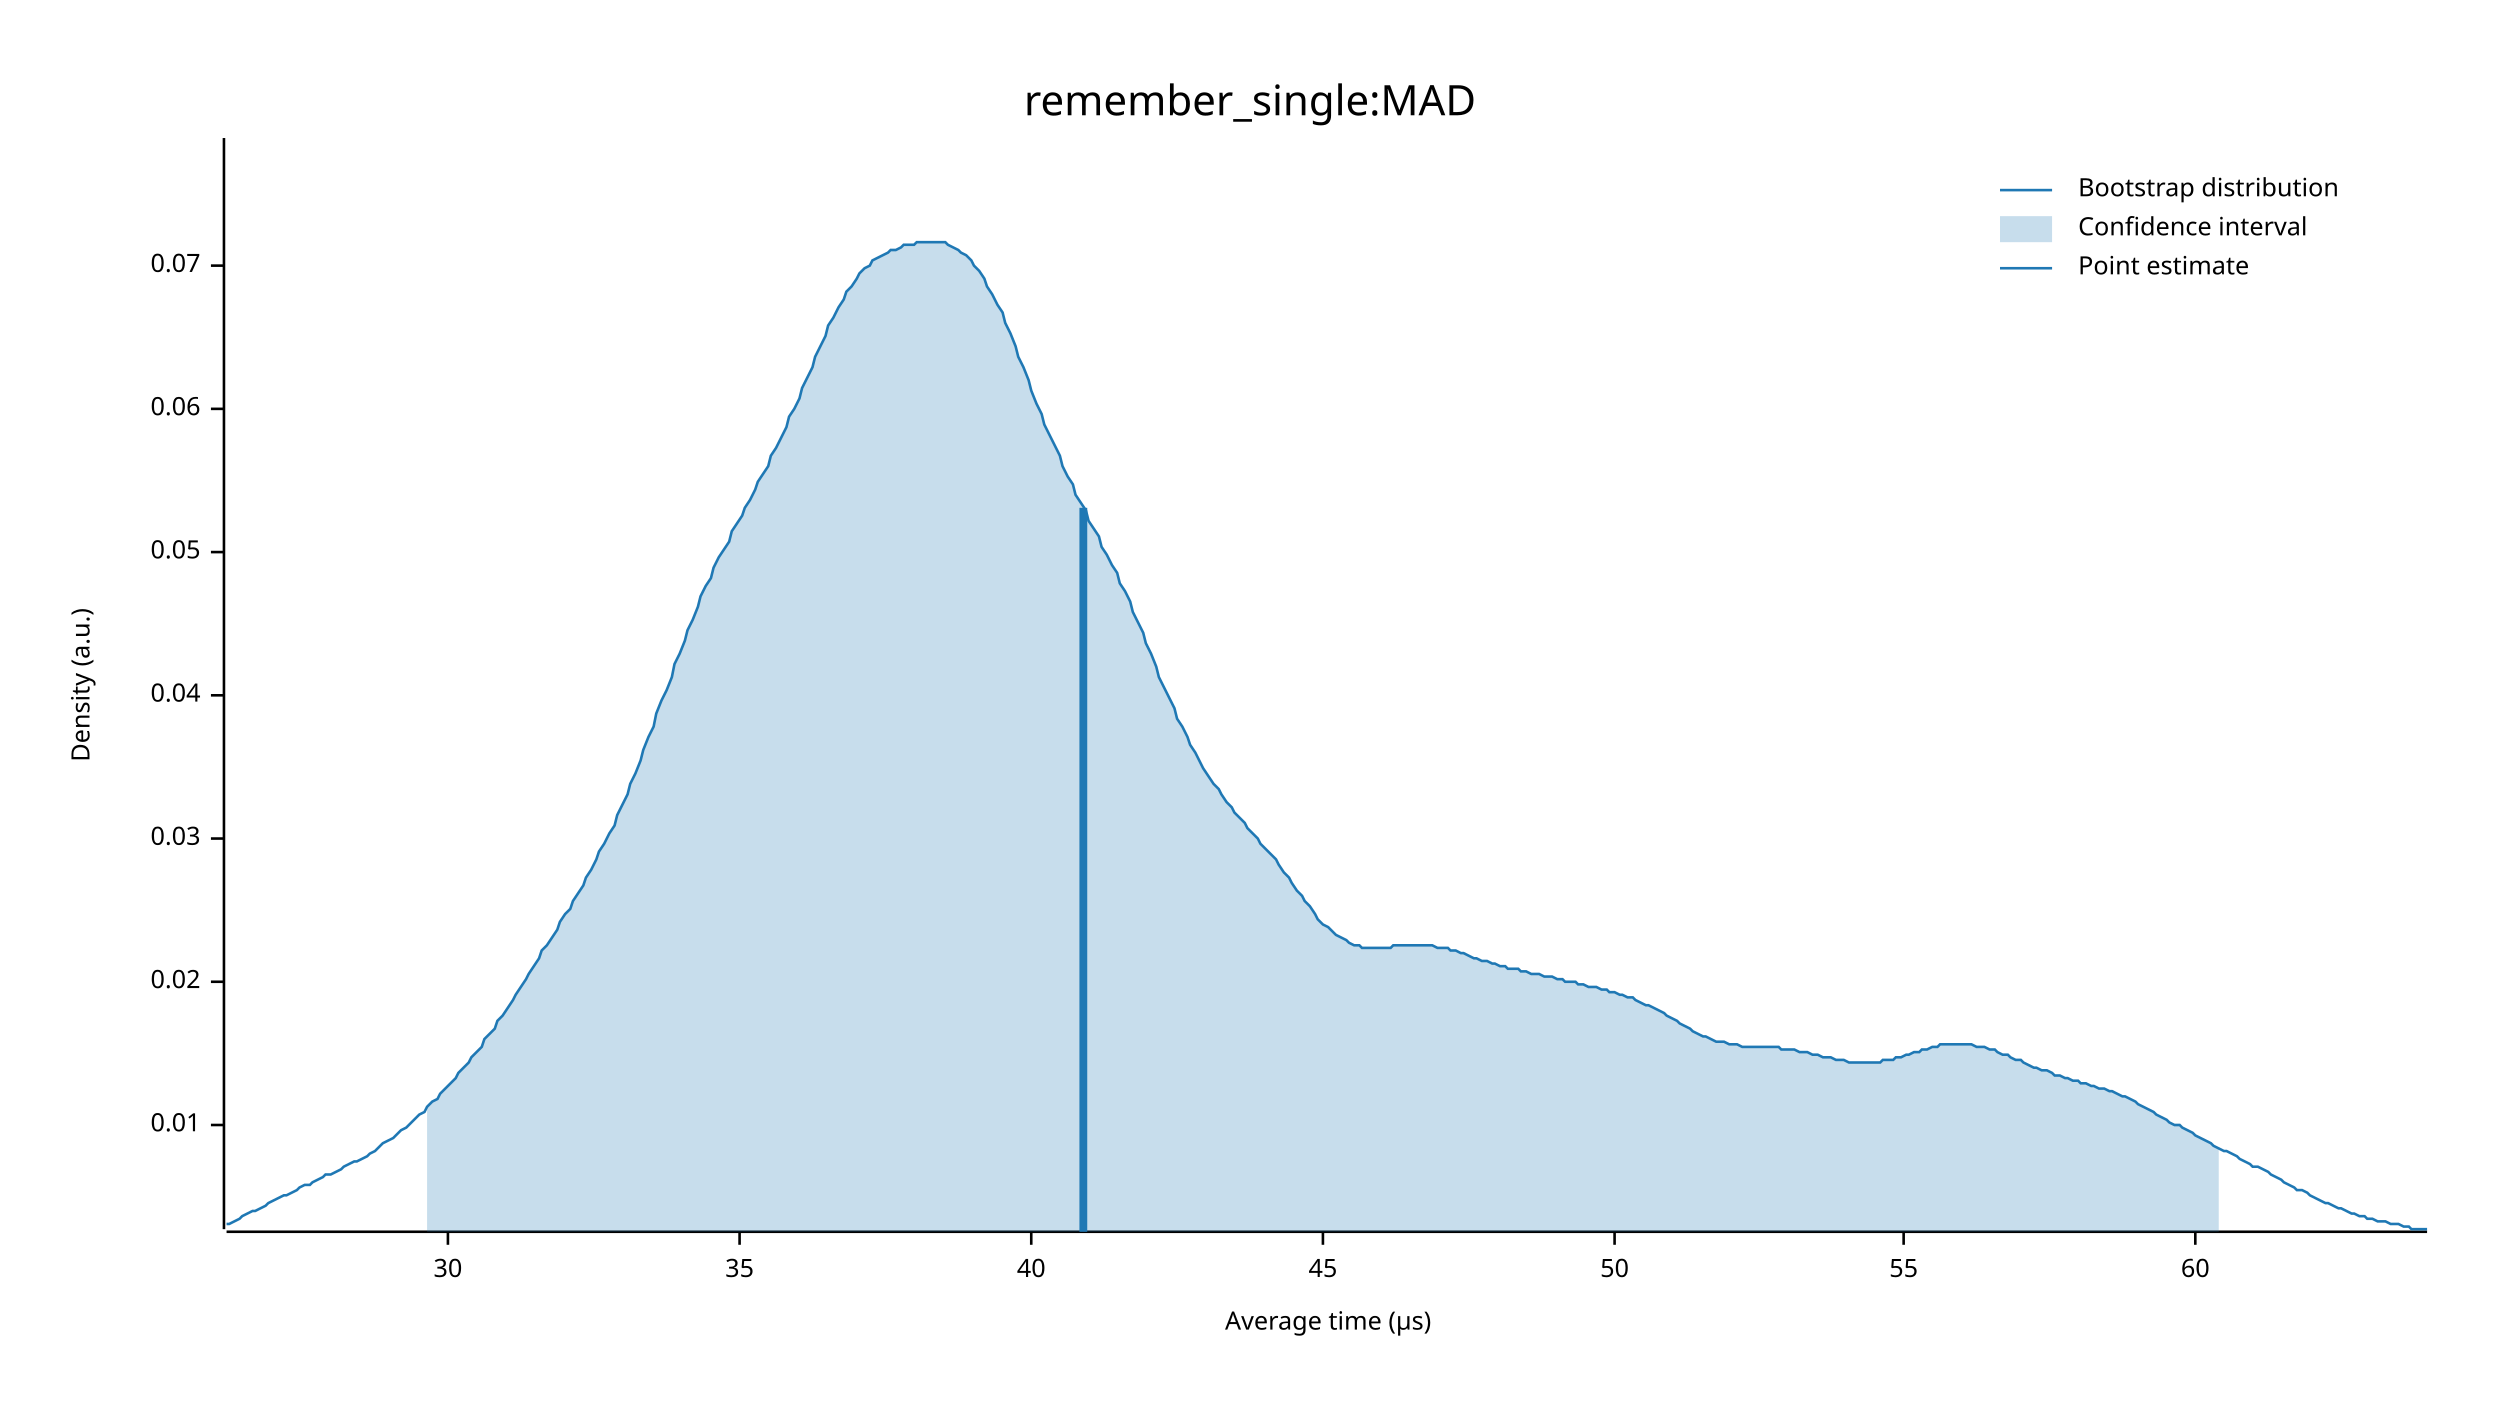
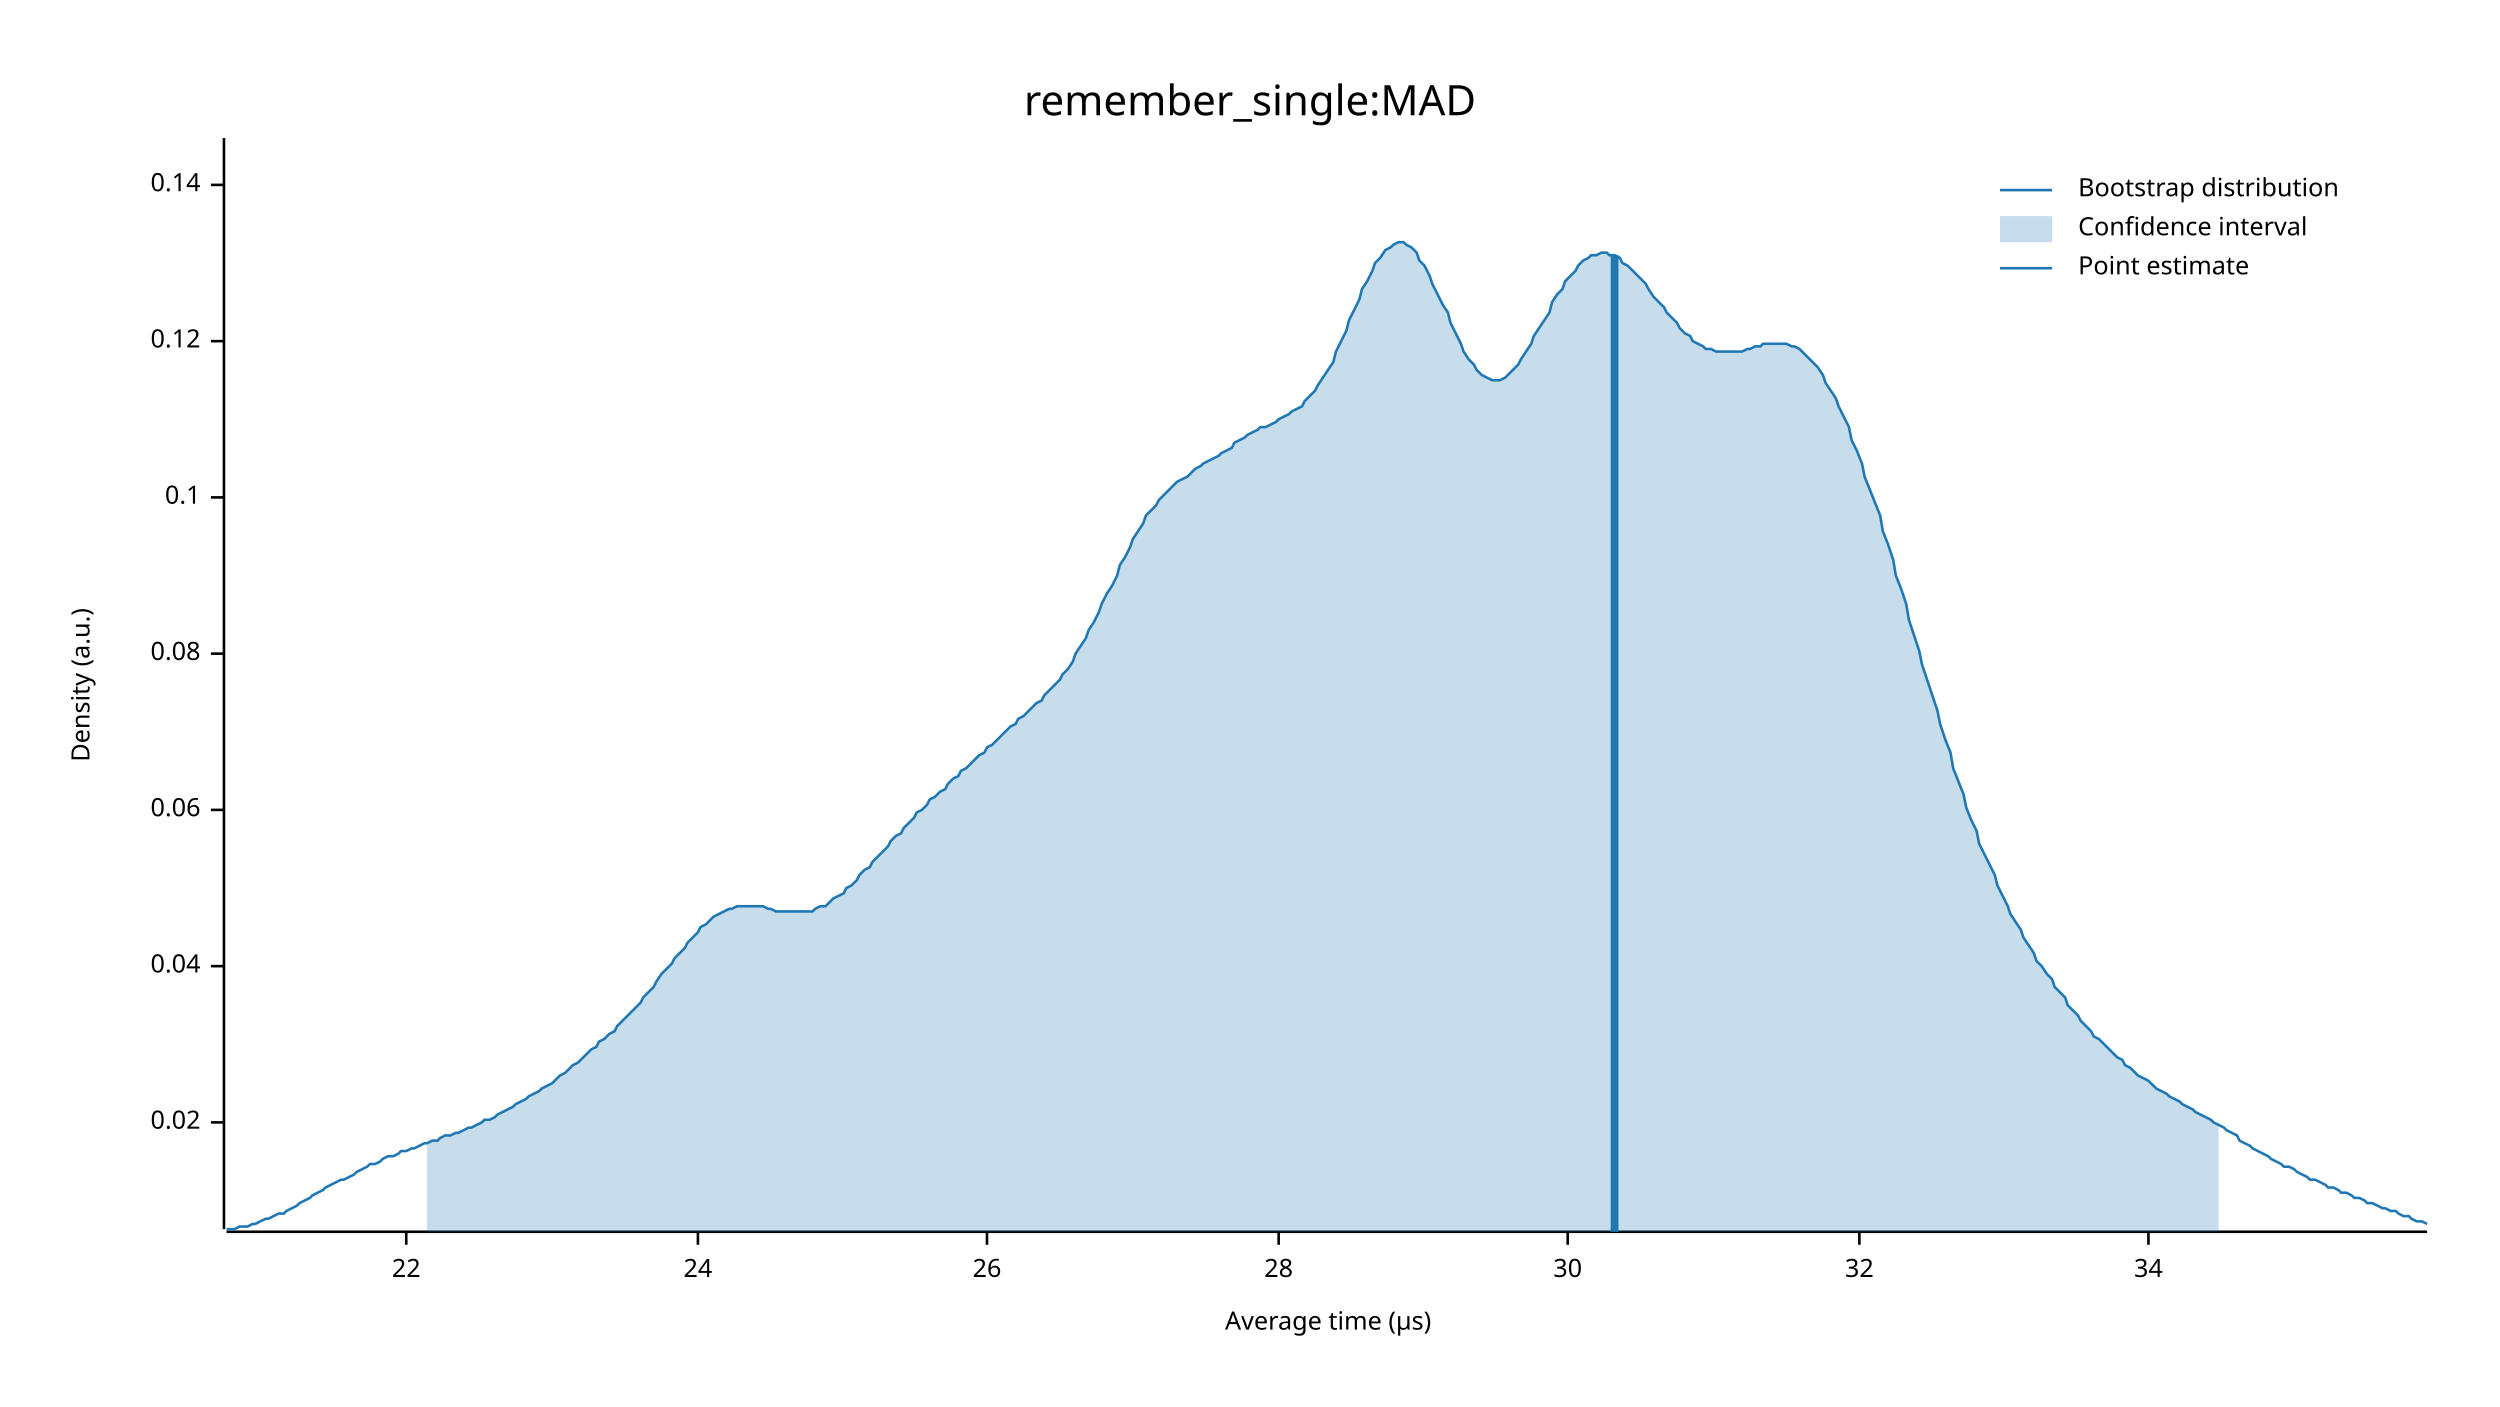
<svg xmlns="http://www.w3.org/2000/svg" width="960" height="540" viewBox="0 0 960 540">
  <text x="480" y="32" dy="0.76em" text-anchor="middle" font-family="sans-serif" font-size="16.129" opacity="1" fill="#000000">
remember_single:MAD
</text>
  <text x="27" y="263" dy="0.76em" text-anchor="middle" font-family="sans-serif" font-size="9.677" opacity="1" fill="#000000" transform="rotate(270, 27, 263)">
Density (a.u.)
</text>
  <text x="510" y="513" dy="-0.5ex" text-anchor="middle" font-family="sans-serif" font-size="9.677" opacity="1" fill="#000000">
Average time (µs)
</text>
  <polyline fill="none" opacity="1" stroke="#000000" stroke-width="1" points="86,53 86,472 " />
-   <text x="77" y="432" dy="0.5ex" text-anchor="end" font-family="sans-serif" font-size="9.677" opacity="1" fill="#000000">
- 0.01
- </text>
-   <polyline fill="none" opacity="1" stroke="#000000" stroke-width="1" points="81,432 86,432 " />
-   <text x="77" y="377" dy="0.5ex" text-anchor="end" font-family="sans-serif" font-size="9.677" opacity="1" fill="#000000">
+   <text x="77" y="431" dy="0.5ex" text-anchor="end" font-family="sans-serif" font-size="9.677" opacity="1" fill="#000000">
0.02
</text>
-   <polyline fill="none" opacity="1" stroke="#000000" stroke-width="1" points="81,377 86,377 " />
-   <text x="77" y="322" dy="0.5ex" text-anchor="end" font-family="sans-serif" font-size="9.677" opacity="1" fill="#000000">
- 0.03
- </text>
-   <polyline fill="none" opacity="1" stroke="#000000" stroke-width="1" points="81,322 86,322 " />
-   <text x="77" y="267" dy="0.5ex" text-anchor="end" font-family="sans-serif" font-size="9.677" opacity="1" fill="#000000">
+   <polyline fill="none" opacity="1" stroke="#000000" stroke-width="1" points="81,431 86,431 " />
+   <text x="77" y="371" dy="0.5ex" text-anchor="end" font-family="sans-serif" font-size="9.677" opacity="1" fill="#000000">
0.04
</text>
-   <polyline fill="none" opacity="1" stroke="#000000" stroke-width="1" points="81,267 86,267 " />
-   <text x="77" y="212" dy="0.5ex" text-anchor="end" font-family="sans-serif" font-size="9.677" opacity="1" fill="#000000">
- 0.05
- </text>
-   <polyline fill="none" opacity="1" stroke="#000000" stroke-width="1" points="81,212 86,212 " />
-   <text x="77" y="157" dy="0.5ex" text-anchor="end" font-family="sans-serif" font-size="9.677" opacity="1" fill="#000000">
+   <polyline fill="none" opacity="1" stroke="#000000" stroke-width="1" points="81,371 86,371 " />
+   <text x="77" y="311" dy="0.5ex" text-anchor="end" font-family="sans-serif" font-size="9.677" opacity="1" fill="#000000">
0.06
</text>
-   <polyline fill="none" opacity="1" stroke="#000000" stroke-width="1" points="81,157 86,157 " />
-   <text x="77" y="102" dy="0.5ex" text-anchor="end" font-family="sans-serif" font-size="9.677" opacity="1" fill="#000000">
- 0.07
+   <polyline fill="none" opacity="1" stroke="#000000" stroke-width="1" points="81,311 86,311 " />
+   <text x="77" y="251" dy="0.5ex" text-anchor="end" font-family="sans-serif" font-size="9.677" opacity="1" fill="#000000">
+ 0.08
</text>
-   <polyline fill="none" opacity="1" stroke="#000000" stroke-width="1" points="81,102 86,102 " />
+   <polyline fill="none" opacity="1" stroke="#000000" stroke-width="1" points="81,251 86,251 " />
+   <text x="77" y="191" dy="0.5ex" text-anchor="end" font-family="sans-serif" font-size="9.677" opacity="1" fill="#000000">
+ 0.1
+ </text>
+   <polyline fill="none" opacity="1" stroke="#000000" stroke-width="1" points="81,191 86,191 " />
+   <text x="77" y="131" dy="0.5ex" text-anchor="end" font-family="sans-serif" font-size="9.677" opacity="1" fill="#000000">
+ 0.12
+ </text>
+   <polyline fill="none" opacity="1" stroke="#000000" stroke-width="1" points="81,131 86,131 " />
+   <text x="77" y="71" dy="0.5ex" text-anchor="end" font-family="sans-serif" font-size="9.677" opacity="1" fill="#000000">
+ 0.14
+ </text>
+   <polyline fill="none" opacity="1" stroke="#000000" stroke-width="1" points="81,71 86,71 " />
  <polyline fill="none" opacity="1" stroke="#000000" stroke-width="1" points="87,473 932,473 " />
-   <text x="172" y="483" dy="0.76em" text-anchor="middle" font-family="sans-serif" font-size="9.677" opacity="1" fill="#000000">
+   <text x="156" y="483" dy="0.76em" text-anchor="middle" font-family="sans-serif" font-size="9.677" opacity="1" fill="#000000">
+ 22
+ </text>
+   <polyline fill="none" opacity="1" stroke="#000000" stroke-width="1" points="156,473 156,478 " />
+   <text x="268" y="483" dy="0.76em" text-anchor="middle" font-family="sans-serif" font-size="9.677" opacity="1" fill="#000000">
+ 24
+ </text>
+   <polyline fill="none" opacity="1" stroke="#000000" stroke-width="1" points="268,473 268,478 " />
+   <text x="379" y="483" dy="0.76em" text-anchor="middle" font-family="sans-serif" font-size="9.677" opacity="1" fill="#000000">
+ 26
+ </text>
+   <polyline fill="none" opacity="1" stroke="#000000" stroke-width="1" points="379,473 379,478 " />
+   <text x="491" y="483" dy="0.76em" text-anchor="middle" font-family="sans-serif" font-size="9.677" opacity="1" fill="#000000">
+ 28
+ </text>
+   <polyline fill="none" opacity="1" stroke="#000000" stroke-width="1" points="491,473 491,478 " />
+   <text x="602" y="483" dy="0.76em" text-anchor="middle" font-family="sans-serif" font-size="9.677" opacity="1" fill="#000000">
30
</text>
-   <polyline fill="none" opacity="1" stroke="#000000" stroke-width="1" points="172,473 172,478 " />
-   <text x="284" y="483" dy="0.76em" text-anchor="middle" font-family="sans-serif" font-size="9.677" opacity="1" fill="#000000">
- 35
+   <polyline fill="none" opacity="1" stroke="#000000" stroke-width="1" points="602,473 602,478 " />
+   <text x="714" y="483" dy="0.76em" text-anchor="middle" font-family="sans-serif" font-size="9.677" opacity="1" fill="#000000">
+ 32
</text>
-   <polyline fill="none" opacity="1" stroke="#000000" stroke-width="1" points="284,473 284,478 " />
-   <text x="396" y="483" dy="0.76em" text-anchor="middle" font-family="sans-serif" font-size="9.677" opacity="1" fill="#000000">
- 40
+   <polyline fill="none" opacity="1" stroke="#000000" stroke-width="1" points="714,473 714,478 " />
+   <text x="825" y="483" dy="0.76em" text-anchor="middle" font-family="sans-serif" font-size="9.677" opacity="1" fill="#000000">
+ 34
</text>
-   <polyline fill="none" opacity="1" stroke="#000000" stroke-width="1" points="396,473 396,478 " />
-   <text x="508" y="483" dy="0.76em" text-anchor="middle" font-family="sans-serif" font-size="9.677" opacity="1" fill="#000000">
- 45
- </text>
-   <polyline fill="none" opacity="1" stroke="#000000" stroke-width="1" points="508,473 508,478 " />
-   <text x="620" y="483" dy="0.76em" text-anchor="middle" font-family="sans-serif" font-size="9.677" opacity="1" fill="#000000">
- 50
- </text>
-   <polyline fill="none" opacity="1" stroke="#000000" stroke-width="1" points="620,473 620,478 " />
-   <text x="731" y="483" dy="0.76em" text-anchor="middle" font-family="sans-serif" font-size="9.677" opacity="1" fill="#000000">
- 55
- </text>
-   <polyline fill="none" opacity="1" stroke="#000000" stroke-width="1" points="731,473 731,478 " />
-   <text x="843" y="483" dy="0.76em" text-anchor="middle" font-family="sans-serif" font-size="9.677" opacity="1" fill="#000000">
- 60
- </text>
-   <polyline fill="none" opacity="1" stroke="#000000" stroke-width="1" points="843,473 843,478 " />
-   <polyline fill="none" opacity="1" stroke="#1F78B4" stroke-width="1" points="87,470 88,470 90,469 92,468 93,467 95,466 97,465 98,465 100,464 102,463 103,462 105,461 107,460 109,459 110,459 112,458 114,457 115,456 117,455 119,455 120,454 122,453 124,452 125,451 127,451 129,450 131,449 132,448 134,447 136,446 137,446 139,445 141,444 142,443 144,442 146,440 147,439 149,438 151,437 153,435 154,434 156,433 158,431 159,430 161,428 163,427 164,425 166,423 168,422 169,420 171,418 173,416 175,414 176,412 178,410 180,408 181,406 183,404 185,402 186,399 188,397 190,395 191,392 193,390 195,387 197,384 198,382 200,379 202,376 203,374 205,371 207,368 208,365 210,363 212,360 214,357 215,354 217,351 219,349 220,346 222,343 224,340 225,337 227,334 229,330 230,327 232,324 234,320 236,317 237,313 239,309 241,305 242,301 244,297 246,292 247,288 249,283 251,279 252,274 254,269 256,265 258,260 259,255 261,251 263,246 264,242 266,238 268,233 269,229 271,225 273,222 274,218 276,214 278,211 280,208 281,204 283,201 285,198 286,195 288,192 290,188 291,185 293,182 295,179 296,175 298,172 300,168 302,164 303,160 305,157 307,153 308,149 310,145 312,141 313,137 315,133 317,129 318,125 320,122 322,118 324,115 325,112 327,110 329,107 330,105 332,103 334,102 335,100 337,99 339,98 341,97 342,96 344,96 346,95 347,94 349,94 351,94 352,93 354,93 356,93 357,93 359,93 361,93 363,93 364,94 366,95 368,96 369,97 371,98 373,100 374,102 376,104 378,107 379,110 381,113 383,117 385,120 386,124 388,128 390,133 391,137 393,141 395,146 396,150 398,155 400,159 401,163 403,167 405,171 407,175 408,179 410,183 412,186 413,190 415,193 417,196 418,200 420,203 422,206 423,210 425,213 427,217 429,220 430,224 432,227 434,231 435,235 437,239 439,243 440,247 442,251 444,256 445,260 447,264 449,268 451,272 452,276 454,279 456,283 457,286 459,289 461,293 462,295 464,298 466,301 468,303 469,305 471,308 473,310 474,312 476,314 478,316 479,318 481,320 483,322 484,324 486,326 488,328 490,330 491,332 493,335 495,337 496,339 498,342 500,344 501,346 503,348 505,351 506,353 508,355 510,356 512,358 513,359 515,360 517,361 518,362 520,363 522,363 523,364 525,364 527,364 528,364 530,364 532,364 534,364 535,363 537,363 539,363 540,363 542,363 544,363 545,363 547,363 549,363 550,363 552,364 554,364 556,364 557,365 559,365 561,366 562,366 564,367 566,368 567,368 569,369 571,369 573,370 574,370 576,371 578,371 579,372 581,372 583,372 584,373 586,373 588,374 589,374 591,374 593,375 595,375 596,375 598,376 600,376 601,377 603,377 605,377 606,378 608,378 610,379 611,379 613,379 615,380 617,380 618,381 620,381 622,382 623,382 625,383 627,383 628,384 630,385 632,386 633,386 635,387 637,388 639,389 640,390 642,391 644,392 645,393 647,394 649,395 650,396 652,397 654,398 655,398 657,399 659,400 661,400 662,400 664,401 666,401 667,401 669,402 671,402 672,402 674,402 676,402 677,402 679,402 681,402 683,402 684,403 686,403 688,403 689,403 691,404 693,404 694,404 696,405 698,405 700,406 701,406 703,406 705,407 706,407 708,407 710,408 711,408 713,408 715,408 716,408 718,408 720,408 722,408 723,407 725,407 727,407 728,406 730,406 732,405 733,405 735,404 737,404 738,403 740,403 742,402 744,402 745,401 747,401 749,401 750,401 752,401 754,401 755,401 757,401 759,402 760,402 762,402 764,403 766,403 767,404 769,405 771,405 772,406 774,407 776,407 777,408 779,409 781,410 782,410 784,411 786,411 788,412 789,413 791,413 793,414 794,414 796,415 798,415 799,416 801,416 803,417 804,417 806,418 808,418 810,419 811,419 813,420 815,421 816,421 818,422 820,423 821,424 823,425 825,426 827,427 828,428 830,429 832,430 833,431 835,432 837,432 838,433 840,434 842,435 843,436 845,437 847,438 849,439 850,440 852,441 854,442 855,442 857,443 859,444 860,445 862,446 864,447 865,448 867,448 869,449 871,450 872,451 874,452 876,453 877,454 879,455 881,456 882,457 884,457 886,458 887,459 889,460 891,461 893,462 894,462 896,463 898,464 899,464 901,465 903,466 904,466 906,467 908,467 909,468 911,468 913,469 915,469 916,469 918,470 920,470 921,470 923,471 925,471 926,472 928,472 930,472 932,472 " />
-   <polygon opacity="0.25" fill="#1F78B4" points="164,425 166,423 168,422 169,420 171,418 173,416 175,414 176,412 178,410 180,408 181,406 183,404 185,402 186,399 188,397 190,395 191,392 193,390 195,387 197,384 198,382 200,379 202,376 203,374 205,371 207,368 208,365 210,363 212,360 214,357 215,354 217,351 219,349 220,346 222,343 224,340 225,337 227,334 229,330 230,327 232,324 234,320 236,317 237,313 239,309 241,305 242,301 244,297 246,292 247,288 249,283 251,279 252,274 254,269 256,265 258,260 259,255 261,251 263,246 264,242 266,238 268,233 269,229 271,225 273,222 274,218 276,214 278,211 280,208 281,204 283,201 285,198 286,195 288,192 290,188 291,185 293,182 295,179 296,175 298,172 300,168 302,164 303,160 305,157 307,153 308,149 310,145 312,141 313,137 315,133 317,129 318,125 320,122 322,118 324,115 325,112 327,110 329,107 330,105 332,103 334,102 335,100 337,99 339,98 341,97 342,96 344,96 346,95 347,94 349,94 351,94 352,93 354,93 356,93 357,93 359,93 361,93 363,93 364,94 366,95 368,96 369,97 371,98 373,100 374,102 376,104 378,107 379,110 381,113 383,117 385,120 386,124 388,128 390,133 391,137 393,141 395,146 396,150 398,155 400,159 401,163 403,167 405,171 407,175 408,179 410,183 412,186 413,190 415,193 417,196 418,200 420,203 422,206 423,210 425,213 427,217 429,220 430,224 432,227 434,231 435,235 437,239 439,243 440,247 442,251 444,256 445,260 447,264 449,268 451,272 452,276 454,279 456,283 457,286 459,289 461,293 462,295 464,298 466,301 468,303 469,305 471,308 473,310 474,312 476,314 478,316 479,318 481,320 483,322 484,324 486,326 488,328 490,330 491,332 493,335 495,337 496,339 498,342 500,344 501,346 503,348 505,351 506,353 508,355 510,356 512,358 513,359 515,360 517,361 518,362 520,363 522,363 523,364 525,364 527,364 528,364 530,364 532,364 534,364 535,363 537,363 539,363 540,363 542,363 544,363 545,363 547,363 549,363 550,363 552,364 554,364 556,364 557,365 559,365 561,366 562,366 564,367 566,368 567,368 569,369 571,369 573,370 574,370 576,371 578,371 579,372 581,372 583,372 584,373 586,373 588,374 589,374 591,374 593,375 595,375 596,375 598,376 600,376 601,377 603,377 605,377 606,378 608,378 610,379 611,379 613,379 615,380 617,380 618,381 620,381 622,382 623,382 625,383 627,383 628,384 630,385 632,386 633,386 635,387 637,388 639,389 640,390 642,391 644,392 645,393 647,394 649,395 650,396 652,397 654,398 655,398 657,399 659,400 661,400 662,400 664,401 666,401 667,401 669,402 671,402 672,402 674,402 676,402 677,402 679,402 681,402 683,402 684,403 686,403 688,403 689,403 691,404 693,404 694,404 696,405 698,405 700,406 701,406 703,406 705,407 706,407 708,407 710,408 711,408 713,408 715,408 716,408 718,408 720,408 722,408 723,407 725,407 727,407 728,406 730,406 732,405 733,405 735,404 737,404 738,403 740,403 742,402 744,402 745,401 747,401 749,401 750,401 752,401 754,401 755,401 757,401 759,402 760,402 762,402 764,403 766,403 767,404 769,405 771,405 772,406 774,407 776,407 777,408 779,409 781,410 782,410 784,411 786,411 788,412 789,413 791,413 793,414 794,414 796,415 798,415 799,416 801,416 803,417 804,417 806,418 808,418 810,419 811,419 813,420 815,421 816,421 818,422 820,423 821,424 823,425 825,426 827,427 828,428 830,429 832,430 833,431 835,432 837,432 838,433 840,434 842,435 843,436 845,437 847,438 849,439 850,440 852,441 852,473 164,473 " />
-   <polyline fill="none" opacity="1" stroke="#1F78B4" stroke-width="3" points="416,473 416,195 " />
+   <polyline fill="none" opacity="1" stroke="#000000" stroke-width="1" points="825,473 825,478 " />
+   <polyline fill="none" opacity="1" stroke="#1F78B4" stroke-width="1" points="87,472 88,472 90,472 92,471 93,471 95,471 97,470 98,470 100,469 102,468 103,468 105,467 107,466 109,466 110,465 112,464 114,463 115,462 117,461 119,460 120,459 122,458 124,457 125,456 127,455 129,454 131,453 132,453 134,452 136,451 137,450 139,449 141,448 142,447 144,447 146,446 147,445 149,444 151,444 153,443 154,442 156,442 158,441 159,441 161,440 163,439 164,439 166,438 168,438 169,437 171,436 173,436 175,435 176,435 178,434 180,433 181,433 183,432 185,431 186,430 188,430 190,429 191,428 193,427 195,426 197,425 198,424 200,423 202,422 203,421 205,420 207,419 208,418 210,417 212,416 214,414 215,413 217,412 219,410 220,409 222,408 224,406 225,405 227,403 229,402 230,400 232,399 234,397 236,396 237,394 239,392 241,390 242,389 244,387 246,385 247,383 249,381 251,379 252,377 254,374 256,372 258,370 259,368 261,366 263,364 264,362 266,360 268,358 269,356 271,355 273,353 274,352 276,351 278,350 280,349 281,349 283,348 285,348 286,348 288,348 290,348 291,348 293,348 295,349 296,349 298,350 300,350 302,350 303,350 305,350 307,350 308,350 310,350 312,350 313,349 315,348 317,348 318,347 320,345 322,344 324,343 325,341 327,340 329,338 330,336 332,334 334,333 335,331 337,329 339,327 341,325 342,323 344,321 346,320 347,318 349,316 351,314 352,312 354,311 356,309 357,307 359,306 361,304 363,303 364,301 366,299 368,298 369,296 371,295 373,293 374,292 376,290 378,289 379,287 381,286 383,284 385,282 386,281 388,279 390,278 391,276 393,275 395,273 396,272 398,270 400,269 401,267 403,265 405,263 407,261 408,259 410,257 412,254 413,251 415,248 417,245 418,242 420,239 422,235 423,232 425,228 427,225 429,221 430,217 432,214 434,210 435,207 437,204 439,201 440,198 442,196 444,194 445,192 447,190 449,188 451,186 452,185 454,184 456,183 457,182 459,180 461,179 462,178 464,177 466,176 468,175 469,174 471,173 473,172 474,170 476,169 478,168 479,167 481,166 483,165 484,164 486,164 488,163 490,162 491,161 493,160 495,159 496,158 498,157 500,156 501,154 503,152 505,150 506,148 508,145 510,142 512,139 513,135 515,131 517,127 518,123 520,119 522,115 523,111 525,108 527,104 528,101 530,99 532,96 534,95 535,94 537,93 539,93 540,94 542,95 544,97 545,100 547,102 549,106 550,109 552,113 554,117 556,120 557,124 559,128 561,132 562,135 564,138 566,140 567,142 569,144 571,145 573,146 574,146 576,146 578,145 579,144 581,142 583,140 584,138 586,135 588,132 589,129 591,126 593,123 595,120 596,116 598,113 600,111 601,108 603,106 605,104 606,102 608,100 610,99 611,98 613,98 615,97 617,97 618,98 620,98 622,99 623,101 625,102 627,104 628,105 630,107 632,109 633,111 635,114 637,116 639,118 640,120 642,122 644,124 645,126 647,128 649,129 650,131 652,132 654,133 655,134 657,134 659,135 661,135 662,135 664,135 666,135 667,135 669,135 671,134 672,134 674,133 676,133 677,132 679,132 681,132 683,132 684,132 686,132 688,133 689,133 691,134 693,136 694,137 696,139 698,141 700,144 701,147 703,150 705,153 706,156 708,160 710,164 711,169 713,173 715,178 716,183 718,188 720,193 722,198 723,204 725,209 727,215 728,221 730,226 732,232 733,238 735,244 737,250 738,255 740,261 742,267 744,273 745,278 747,284 749,289 750,295 752,300 754,305 755,310 757,315 759,319 760,324 762,328 764,332 766,336 767,340 769,344 771,348 772,351 774,354 776,357 777,360 779,363 781,366 782,369 784,371 786,374 788,376 789,379 791,381 793,383 794,386 796,388 798,390 799,392 801,394 803,396 804,398 806,399 808,401 810,403 811,404 813,406 815,407 816,409 818,410 820,412 821,413 823,414 825,415 827,417 828,418 830,419 832,420 833,421 835,422 837,423 838,424 840,425 842,426 843,427 845,428 847,429 849,430 850,431 852,432 854,433 855,434 857,435 859,436 860,438 862,439 864,440 865,441 867,442 869,443 871,444 872,445 874,446 876,447 877,448 879,448 881,449 882,450 884,451 886,452 887,453 889,453 891,454 893,455 894,456 896,456 898,457 899,458 901,458 903,459 904,460 906,460 908,461 909,462 911,462 913,463 915,464 916,464 918,465 920,465 921,466 923,467 925,467 926,468 928,469 930,469 932,470 " />
+   <polygon opacity="0.25" fill="#1F78B4" points="164,439 166,438 168,438 169,437 171,436 173,436 175,435 176,435 178,434 180,433 181,433 183,432 185,431 186,430 188,430 190,429 191,428 193,427 195,426 197,425 198,424 200,423 202,422 203,421 205,420 207,419 208,418 210,417 212,416 214,414 215,413 217,412 219,410 220,409 222,408 224,406 225,405 227,403 229,402 230,400 232,399 234,397 236,396 237,394 239,392 241,390 242,389 244,387 246,385 247,383 249,381 251,379 252,377 254,374 256,372 258,370 259,368 261,366 263,364 264,362 266,360 268,358 269,356 271,355 273,353 274,352 276,351 278,350 280,349 281,349 283,348 285,348 286,348 288,348 290,348 291,348 293,348 295,349 296,349 298,350 300,350 302,350 303,350 305,350 307,350 308,350 310,350 312,350 313,349 315,348 317,348 318,347 320,345 322,344 324,343 325,341 327,340 329,338 330,336 332,334 334,333 335,331 337,329 339,327 341,325 342,323 344,321 346,320 347,318 349,316 351,314 352,312 354,311 356,309 357,307 359,306 361,304 363,303 364,301 366,299 368,298 369,296 371,295 373,293 374,292 376,290 378,289 379,287 381,286 383,284 385,282 386,281 388,279 390,278 391,276 393,275 395,273 396,272 398,270 400,269 401,267 403,265 405,263 407,261 408,259 410,257 412,254 413,251 415,248 417,245 418,242 420,239 422,235 423,232 425,228 427,225 429,221 430,217 432,214 434,210 435,207 437,204 439,201 440,198 442,196 444,194 445,192 447,190 449,188 451,186 452,185 454,184 456,183 457,182 459,180 461,179 462,178 464,177 466,176 468,175 469,174 471,173 473,172 474,170 476,169 478,168 479,167 481,166 483,165 484,164 486,164 488,163 490,162 491,161 493,160 495,159 496,158 498,157 500,156 501,154 503,152 505,150 506,148 508,145 510,142 512,139 513,135 515,131 517,127 518,123 520,119 522,115 523,111 525,108 527,104 528,101 530,99 532,96 534,95 535,94 537,93 539,93 540,94 542,95 544,97 545,100 547,102 549,106 550,109 552,113 554,117 556,120 557,124 559,128 561,132 562,135 564,138 566,140 567,142 569,144 571,145 573,146 574,146 576,146 578,145 579,144 581,142 583,140 584,138 586,135 588,132 589,129 591,126 593,123 595,120 596,116 598,113 600,111 601,108 603,106 605,104 606,102 608,100 610,99 611,98 613,98 615,97 617,97 618,98 620,98 622,99 623,101 625,102 627,104 628,105 630,107 632,109 633,111 635,114 637,116 639,118 640,120 642,122 644,124 645,126 647,128 649,129 650,131 652,132 654,133 655,134 657,134 659,135 661,135 662,135 664,135 666,135 667,135 669,135 671,134 672,134 674,133 676,133 677,132 679,132 681,132 683,132 684,132 686,132 688,133 689,133 691,134 693,136 694,137 696,139 698,141 700,144 701,147 703,150 705,153 706,156 708,160 710,164 711,169 713,173 715,178 716,183 718,188 720,193 722,198 723,204 725,209 727,215 728,221 730,226 732,232 733,238 735,244 737,250 738,255 740,261 742,267 744,273 745,278 747,284 749,289 750,295 752,300 754,305 755,310 757,315 759,319 760,324 762,328 764,332 766,336 767,340 769,344 771,348 772,351 774,354 776,357 777,360 779,363 781,366 782,369 784,371 786,374 788,376 789,379 791,381 793,383 794,386 796,388 798,390 799,392 801,394 803,396 804,398 806,399 808,401 810,403 811,404 813,406 815,407 816,409 818,410 820,412 821,413 823,414 825,415 827,417 828,418 830,419 832,420 833,421 835,422 837,423 838,424 840,425 842,426 843,427 845,428 847,429 849,430 850,431 852,432 852,473 164,473 " />
+   <polyline fill="none" opacity="1" stroke="#1F78B4" stroke-width="3" points="620,473 620,98 " />
  <text x="798" y="68" dy="0.76em" text-anchor="start" font-family="sans-serif" font-size="9.677" opacity="1" fill="#000000">
Bootstrap distribution
</text>
  <text x="798" y="83" dy="0.76em" text-anchor="start" font-family="sans-serif" font-size="9.677" opacity="1" fill="#000000">
Confidence interval
</text>
  <text x="798" y="98" dy="0.76em" text-anchor="start" font-family="sans-serif" font-size="9.677" opacity="1" fill="#000000">
Point estimate
</text>
  <polyline fill="none" opacity="1" stroke="#1F78B4" stroke-width="1" points="768,73 788,73 " />
  <rect x="768" y="83" width="20" height="10" opacity="0.25" fill="#1F78B4" stroke="none" />
  <polyline fill="none" opacity="1" stroke="#1F78B4" stroke-width="1" points="768,103 788,103 " />
</svg>
